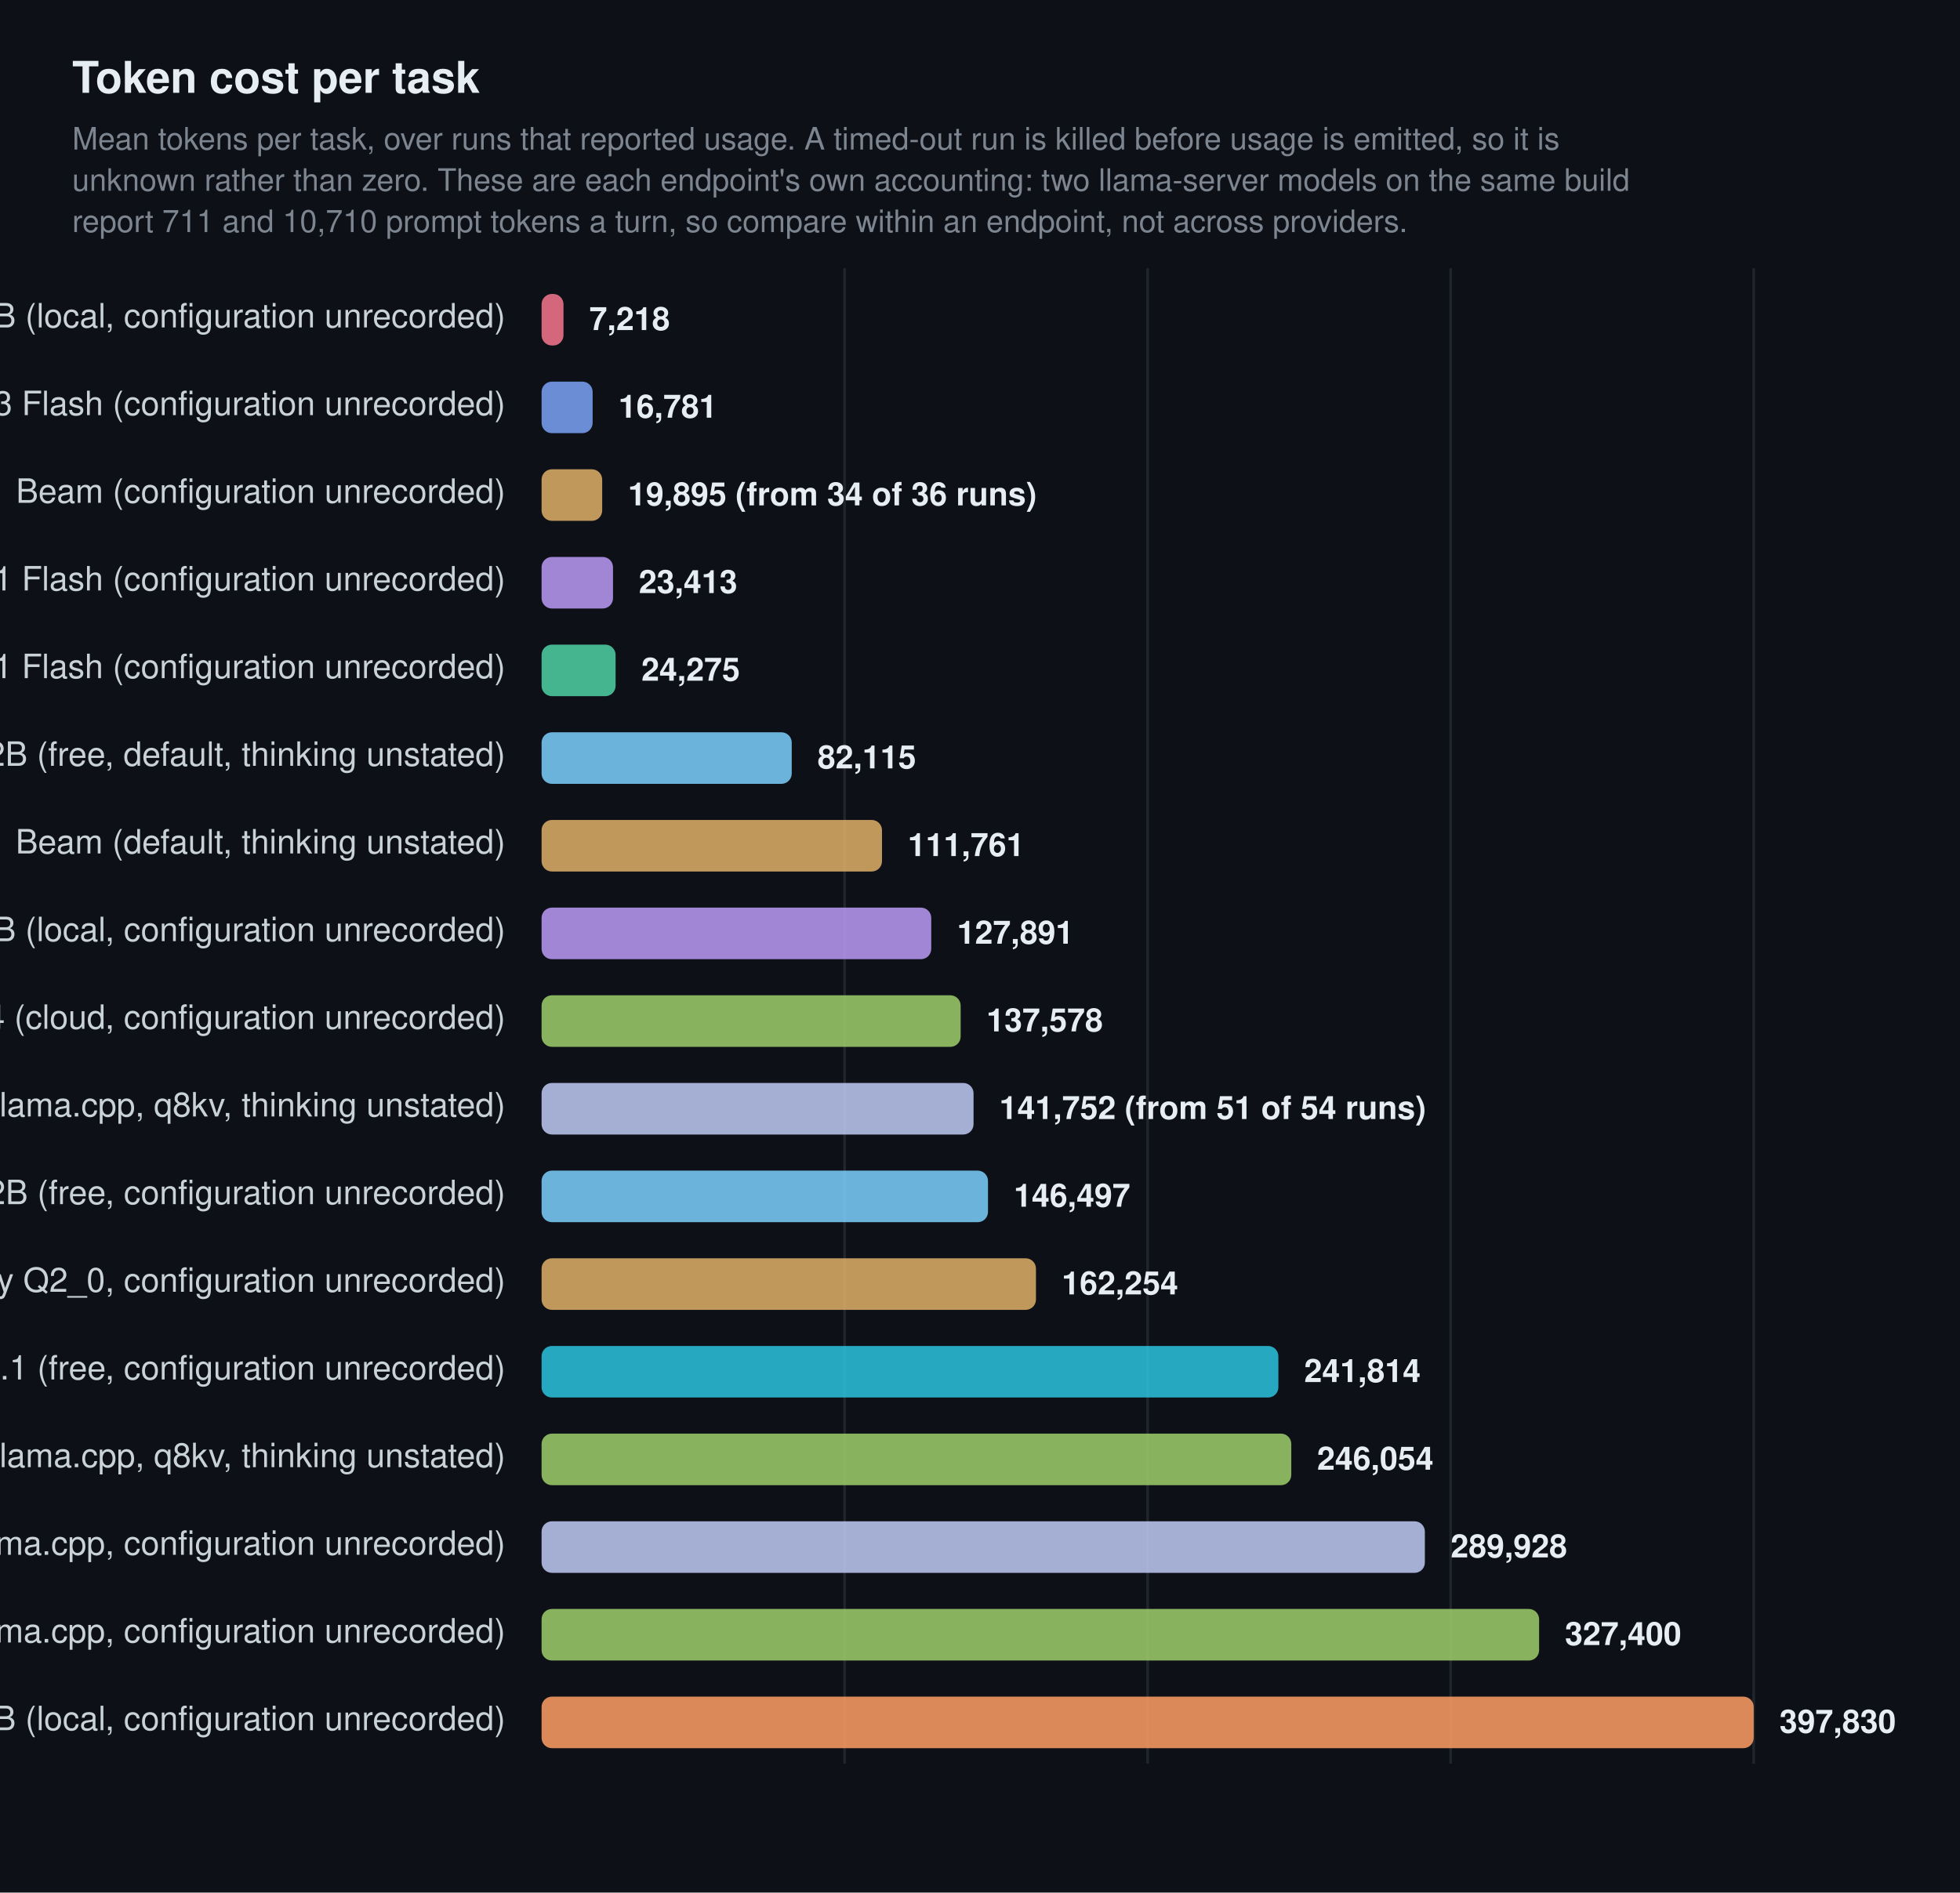
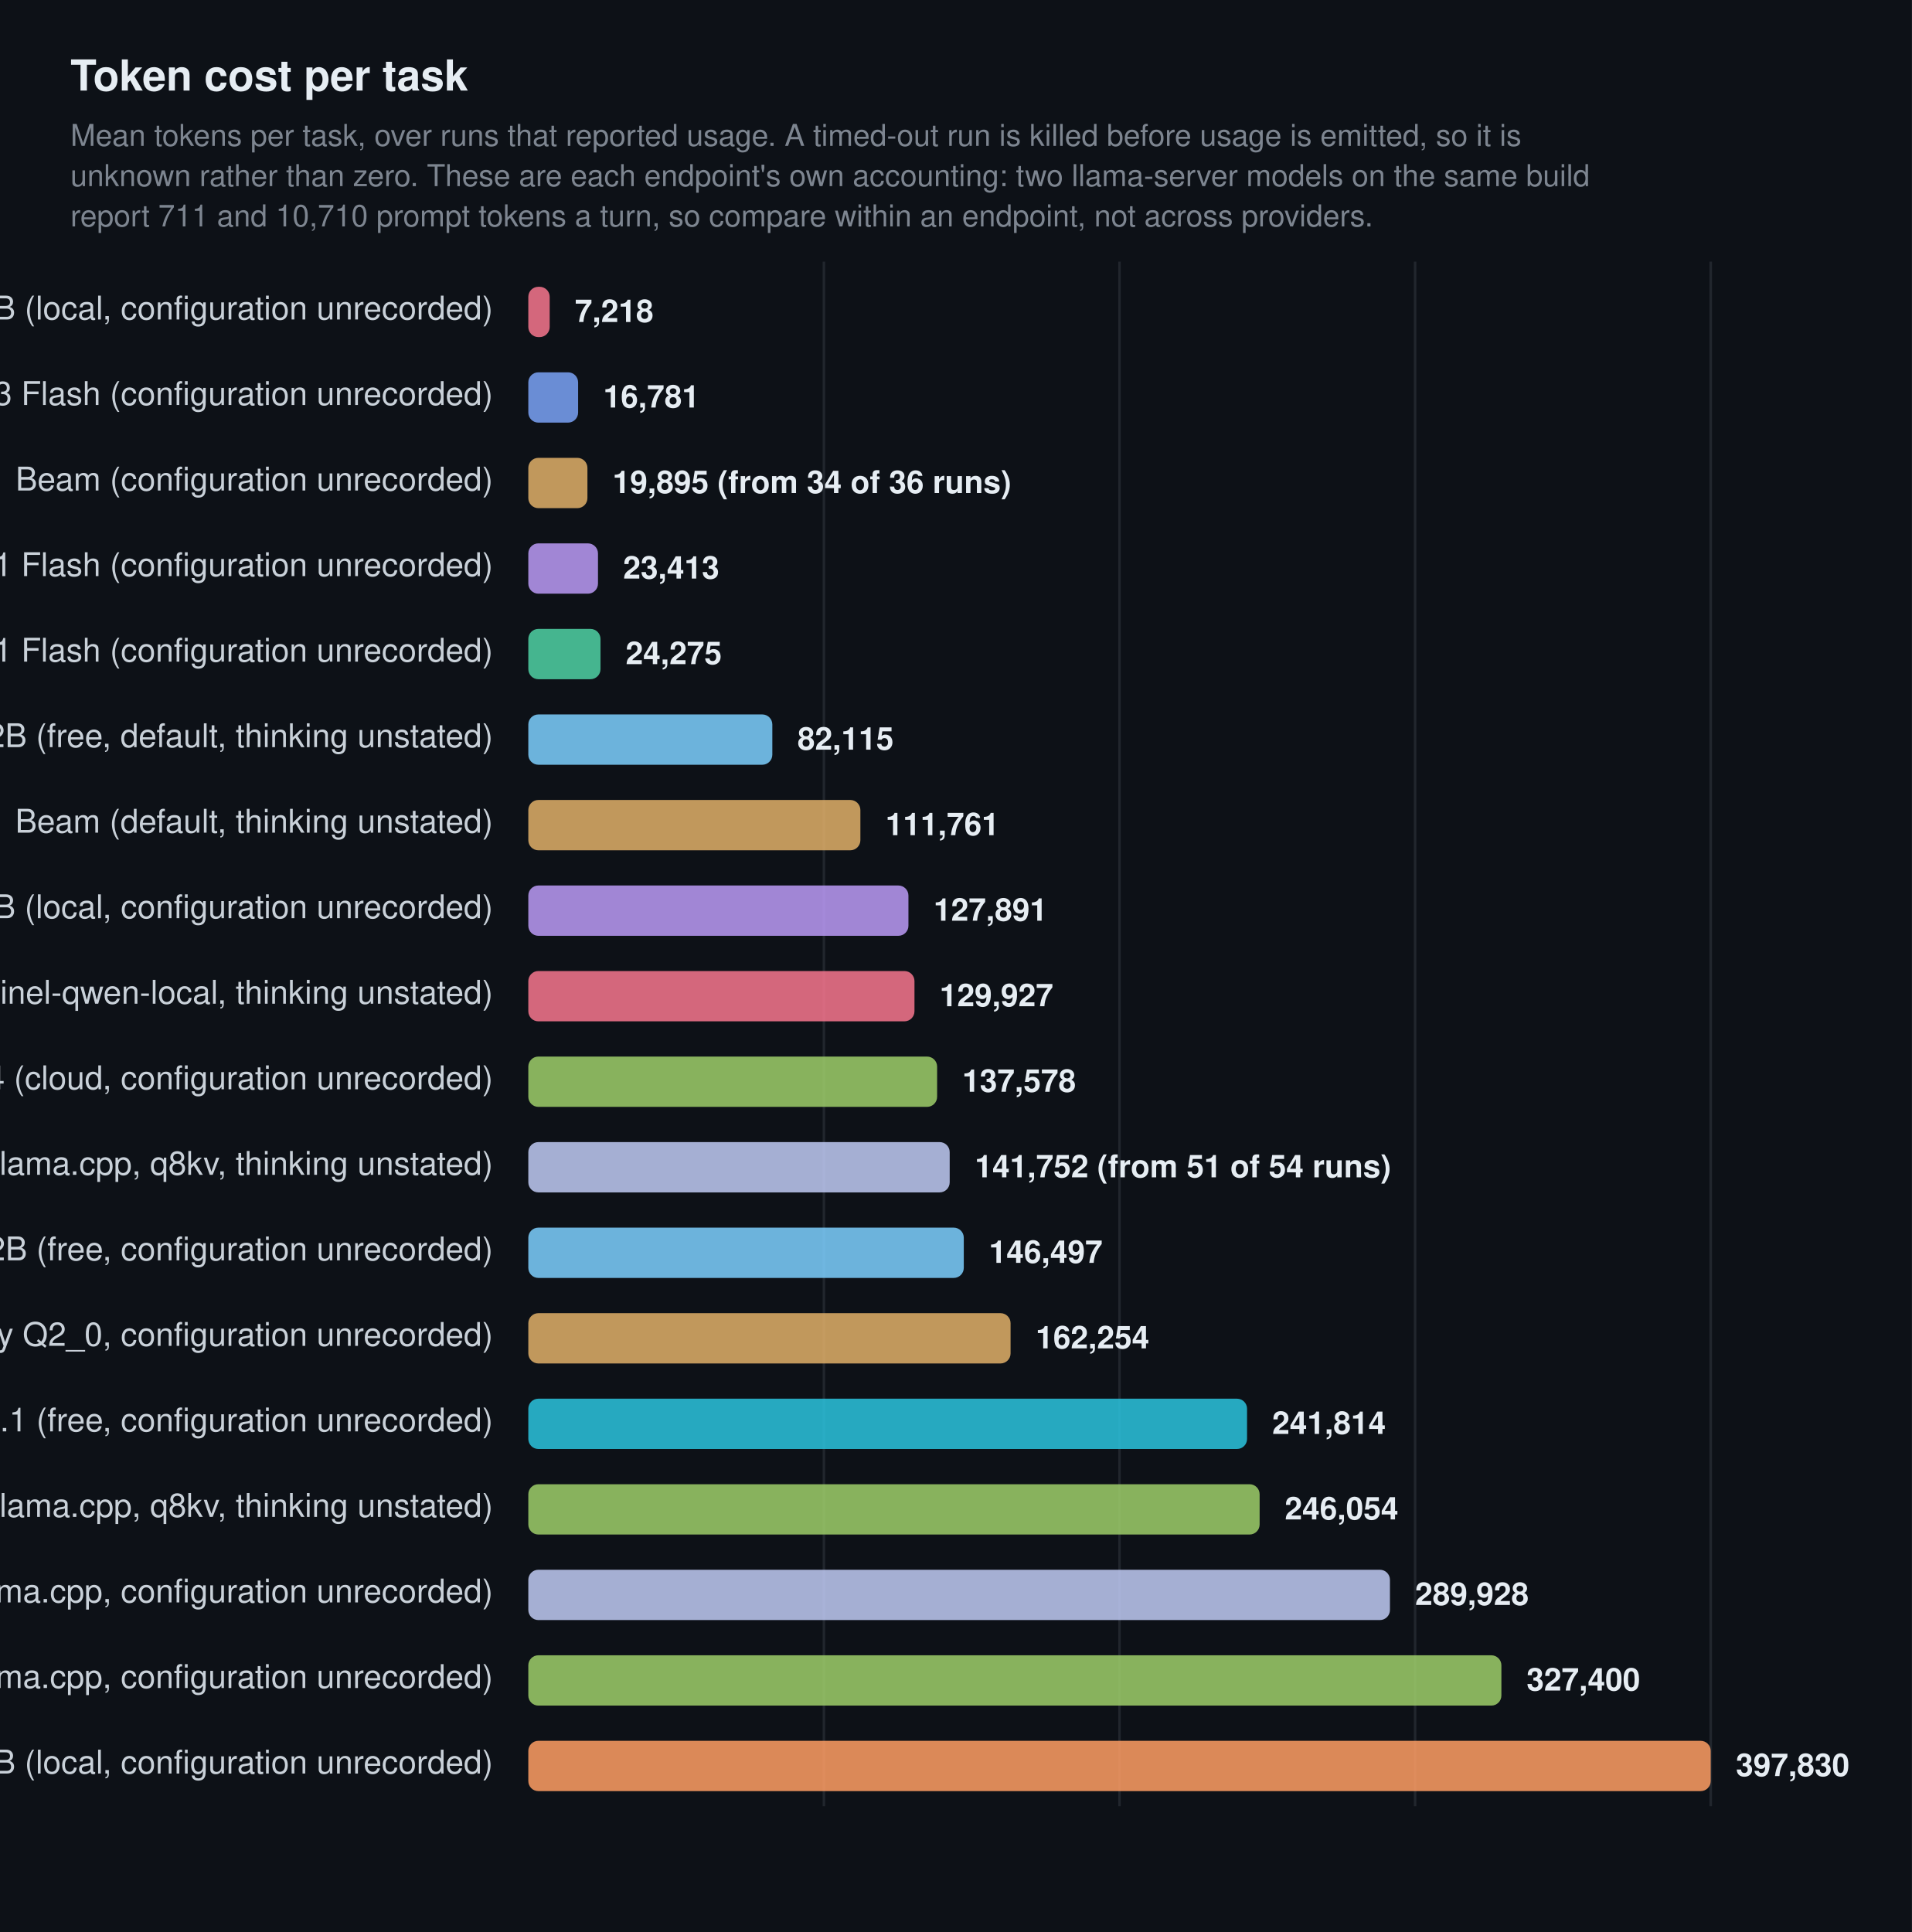
- <svg xmlns="http://www.w3.org/2000/svg" width="760" height="734" viewBox="0 0 760 734" font-family="ui-sans-serif, -apple-system, Segoe UI, Helvetica, Arial, sans-serif">
+ <svg xmlns="http://www.w3.org/2000/svg" width="760" height="768" viewBox="0 0 760 768" font-family="ui-sans-serif, -apple-system, Segoe UI, Helvetica, Arial, sans-serif">
  <rect width="100%" height="100%" fill="#0d1117" />
  <text x="28" y="36" fill="#e6edf3" font-size="17" font-weight="600">Token cost per task</text>
  <text x="28" y="58" fill="#7d8590" font-size="12">Mean tokens per task, over runs that reported usage. A timed-out run is killed before usage is emitted, so it is</text>
  <text x="28" y="74" fill="#7d8590" font-size="12">unknown rather than zero. These are each endpoint's own accounting: two llama-server models on the same build</text>
  <text x="28" y="90" fill="#7d8590" font-size="12">report 711 and 10,710 prompt tokens a turn, so compare within an endpoint, not across providers.</text>
-   <line x1="327.5" y1="104" x2="327.5" y2="684" stroke="#21262d" stroke-width="1" />
-   <line x1="445.0" y1="104" x2="445.0" y2="684" stroke="#21262d" stroke-width="1" />
-   <line x1="562.5" y1="104" x2="562.5" y2="684" stroke="#21262d" stroke-width="1" />
-   <line x1="680.0" y1="104" x2="680.0" y2="684" stroke="#21262d" stroke-width="1" />
+   <line x1="327.5" y1="104" x2="327.5" y2="718" stroke="#21262d" stroke-width="1" />
+   <line x1="445.0" y1="104" x2="445.0" y2="718" stroke="#21262d" stroke-width="1" />
+   <line x1="562.5" y1="104" x2="562.5" y2="718" stroke="#21262d" stroke-width="1" />
+   <line x1="680.0" y1="104" x2="680.0" y2="718" stroke="#21262d" stroke-width="1" />
  <text x="196" y="127" fill="#c9d1d9" font-size="13" text-anchor="end">Qwen3.6 35B (local, configuration unrecorded)</text>
  <rect x="210" y="114" width="8.5" height="20" rx="4" fill="#f7768e" opacity="0.85" />
  <text x="228.5" y="128" fill="#e6edf3" font-size="12.5" font-weight="600">7,218</text>
  <text x="196" y="161" fill="#c9d1d9" font-size="13" text-anchor="end">GLM-5.3 Flash (configuration unrecorded)</text>
  <rect x="210" y="148" width="19.8" height="20" rx="4" fill="#7aa2f7" opacity="0.85" />
  <text x="239.8" y="162" fill="#e6edf3" font-size="12.5" font-weight="600">16,781</text>
  <text x="196" y="195" fill="#c9d1d9" font-size="13" text-anchor="end">Beam (configuration unrecorded)</text>
  <rect x="210" y="182" width="23.5" height="20" rx="4" fill="#e0af68" opacity="0.85" />
  <text x="243.5" y="196" fill="#e6edf3" font-size="12.5" font-weight="600">19,895  (from 34 of 36 runs)</text>
  <text x="196" y="229" fill="#c9d1d9" font-size="13" text-anchor="end">MiniMax M3.1 Flash (configuration unrecorded)</text>
  <rect x="210" y="216" width="27.7" height="20" rx="4" fill="#bb9af7" opacity="0.85" />
  <text x="247.7" y="230" fill="#e6edf3" font-size="12.5" font-weight="600">23,413</text>
  <text x="196" y="263" fill="#c9d1d9" font-size="13" text-anchor="end">DeepSeek V4.1 Flash (configuration unrecorded)</text>
  <rect x="210" y="250" width="28.7" height="20" rx="4" fill="#4fd1a5" opacity="0.85" />
  <text x="248.7" y="264" fill="#e6edf3" font-size="12.5" font-weight="600">24,275</text>
  <text x="196" y="297" fill="#c9d1d9" font-size="13" text-anchor="end">Ornith 1.5 122B (free, default, thinking unstated)</text>
  <rect x="210" y="284" width="97.0" height="20" rx="4" fill="#7dcfff" opacity="0.85" />
  <text x="317.0" y="298" fill="#e6edf3" font-size="12.5" font-weight="600">82,115</text>
  <text x="196" y="331" fill="#c9d1d9" font-size="13" text-anchor="end">Beam (default, thinking unstated)</text>
  <rect x="210" y="318" width="132.0" height="20" rx="4" fill="#e0af68" opacity="0.85" />
  <text x="352.0" y="332" fill="#e6edf3" font-size="12.5" font-weight="600">111,761</text>
  <text x="196" y="365" fill="#c9d1d9" font-size="13" text-anchor="end">Groot 19B (local, configuration unrecorded)</text>
  <rect x="210" y="352" width="151.1" height="20" rx="4" fill="#bb9af7" opacity="0.85" />
  <text x="371.1" y="366" fill="#e6edf3" font-size="12.5" font-weight="600">127,891</text>
-   <text x="196" y="399" fill="#c9d1d9" font-size="13" text-anchor="end">Gemma 4 (cloud, configuration unrecorded)</text>
-   <rect x="210" y="386" width="162.5" height="20" rx="4" fill="#9ece6a" opacity="0.85" />
-   <text x="382.5" y="400" fill="#e6edf3" font-size="12.5" font-weight="600">137,578</text>
-   <text x="196" y="433" fill="#c9d1d9" font-size="13" text-anchor="end">Ornith 1.5 9B (llama.cpp, q8kv, thinking unstated)</text>
-   <rect x="210" y="420" width="167.5" height="20" rx="4" fill="#c0caf5" opacity="0.85" />
-   <text x="387.5" y="434" fill="#e6edf3" font-size="12.5" font-weight="600">141,752  (from 51 of 54 runs)</text>
-   <text x="196" y="467" fill="#c9d1d9" font-size="13" text-anchor="end">Ornith 1.5 122B (free, configuration unrecorded)</text>
-   <rect x="210" y="454" width="173.1" height="20" rx="4" fill="#7dcfff" opacity="0.85" />
-   <text x="393.1" y="468" fill="#e6edf3" font-size="12.5" font-weight="600">146,497</text>
-   <text x="196" y="501" fill="#c9d1d9" font-size="13" text-anchor="end">Bonsai 2 9B (ternary Q2_0, configuration unrecorded)</text>
-   <rect x="210" y="488" width="191.7" height="20" rx="4" fill="#e0af68" opacity="0.85" />
-   <text x="411.7" y="502" fill="#e6edf3" font-size="12.5" font-weight="600">162,254</text>
-   <text x="196" y="535" fill="#c9d1d9" font-size="13" text-anchor="end">Laguna S 2.1 (free, configuration unrecorded)</text>
-   <rect x="210" y="522" width="285.7" height="20" rx="4" fill="#2ac3de" opacity="0.85" />
-   <text x="505.7" y="536" fill="#e6edf3" font-size="12.5" font-weight="600">241,814</text>
-   <text x="196" y="569" fill="#c9d1d9" font-size="13" text-anchor="end">LFM3 1.7B (llama.cpp, q8kv, thinking unstated)</text>
-   <rect x="210" y="556" width="290.7" height="20" rx="4" fill="#9ece6a" opacity="0.85" />
-   <text x="510.7" y="570" fill="#e6edf3" font-size="12.5" font-weight="600">246,054</text>
-   <text x="196" y="603" fill="#c9d1d9" font-size="13" text-anchor="end">Ornith 1.5 9B (llama.cpp, configuration unrecorded)</text>
-   <rect x="210" y="590" width="342.5" height="20" rx="4" fill="#c0caf5" opacity="0.85" />
-   <text x="562.5" y="604" fill="#e6edf3" font-size="12.5" font-weight="600">289,928</text>
-   <text x="196" y="637" fill="#c9d1d9" font-size="13" text-anchor="end">LFM3 1.7B (llama.cpp, configuration unrecorded)</text>
-   <rect x="210" y="624" width="386.8" height="20" rx="4" fill="#9ece6a" opacity="0.85" />
-   <text x="606.8" y="638" fill="#e6edf3" font-size="12.5" font-weight="600">327,400</text>
-   <text x="196" y="671" fill="#c9d1d9" font-size="13" text-anchor="end">Nemotron 3.5 Lightning 30B (local, configuration unrecorded)</text>
-   <rect x="210" y="658" width="470.0" height="20" rx="4" fill="#ff9e64" opacity="0.85" />
-   <text x="690.0" y="672" fill="#e6edf3" font-size="12.5" font-weight="600">397,830</text>
+   <text x="196" y="399" fill="#c9d1d9" font-size="13" text-anchor="end">Qwen3.6 35B (local, sentinel-qwen-local, thinking unstated)</text>
+   <rect x="210" y="386" width="153.5" height="20" rx="4" fill="#f7768e" opacity="0.85" />
+   <text x="373.5" y="400" fill="#e6edf3" font-size="12.5" font-weight="600">129,927</text>
+   <text x="196" y="433" fill="#c9d1d9" font-size="13" text-anchor="end">Gemma 4 (cloud, configuration unrecorded)</text>
+   <rect x="210" y="420" width="162.5" height="20" rx="4" fill="#9ece6a" opacity="0.85" />
+   <text x="382.5" y="434" fill="#e6edf3" font-size="12.5" font-weight="600">137,578</text>
+   <text x="196" y="467" fill="#c9d1d9" font-size="13" text-anchor="end">Ornith 1.5 9B (llama.cpp, q8kv, thinking unstated)</text>
+   <rect x="210" y="454" width="167.5" height="20" rx="4" fill="#c0caf5" opacity="0.85" />
+   <text x="387.5" y="468" fill="#e6edf3" font-size="12.5" font-weight="600">141,752  (from 51 of 54 runs)</text>
+   <text x="196" y="501" fill="#c9d1d9" font-size="13" text-anchor="end">Ornith 1.5 122B (free, configuration unrecorded)</text>
+   <rect x="210" y="488" width="173.1" height="20" rx="4" fill="#7dcfff" opacity="0.85" />
+   <text x="393.1" y="502" fill="#e6edf3" font-size="12.5" font-weight="600">146,497</text>
+   <text x="196" y="535" fill="#c9d1d9" font-size="13" text-anchor="end">Bonsai 2 9B (ternary Q2_0, configuration unrecorded)</text>
+   <rect x="210" y="522" width="191.7" height="20" rx="4" fill="#e0af68" opacity="0.85" />
+   <text x="411.7" y="536" fill="#e6edf3" font-size="12.5" font-weight="600">162,254</text>
+   <text x="196" y="569" fill="#c9d1d9" font-size="13" text-anchor="end">Laguna S 2.1 (free, configuration unrecorded)</text>
+   <rect x="210" y="556" width="285.7" height="20" rx="4" fill="#2ac3de" opacity="0.85" />
+   <text x="505.7" y="570" fill="#e6edf3" font-size="12.5" font-weight="600">241,814</text>
+   <text x="196" y="603" fill="#c9d1d9" font-size="13" text-anchor="end">LFM3 1.7B (llama.cpp, q8kv, thinking unstated)</text>
+   <rect x="210" y="590" width="290.7" height="20" rx="4" fill="#9ece6a" opacity="0.85" />
+   <text x="510.7" y="604" fill="#e6edf3" font-size="12.5" font-weight="600">246,054</text>
+   <text x="196" y="637" fill="#c9d1d9" font-size="13" text-anchor="end">Ornith 1.5 9B (llama.cpp, configuration unrecorded)</text>
+   <rect x="210" y="624" width="342.5" height="20" rx="4" fill="#c0caf5" opacity="0.85" />
+   <text x="562.5" y="638" fill="#e6edf3" font-size="12.5" font-weight="600">289,928</text>
+   <text x="196" y="671" fill="#c9d1d9" font-size="13" text-anchor="end">LFM3 1.7B (llama.cpp, configuration unrecorded)</text>
+   <rect x="210" y="658" width="386.8" height="20" rx="4" fill="#9ece6a" opacity="0.85" />
+   <text x="606.8" y="672" fill="#e6edf3" font-size="12.5" font-weight="600">327,400</text>
+   <text x="196" y="705" fill="#c9d1d9" font-size="13" text-anchor="end">Nemotron 3.5 Lightning 30B (local, configuration unrecorded)</text>
+   <rect x="210" y="692" width="470.0" height="20" rx="4" fill="#ff9e64" opacity="0.85" />
+   <text x="690.0" y="706" fill="#e6edf3" font-size="12.5" font-weight="600">397,830</text>
</svg>
